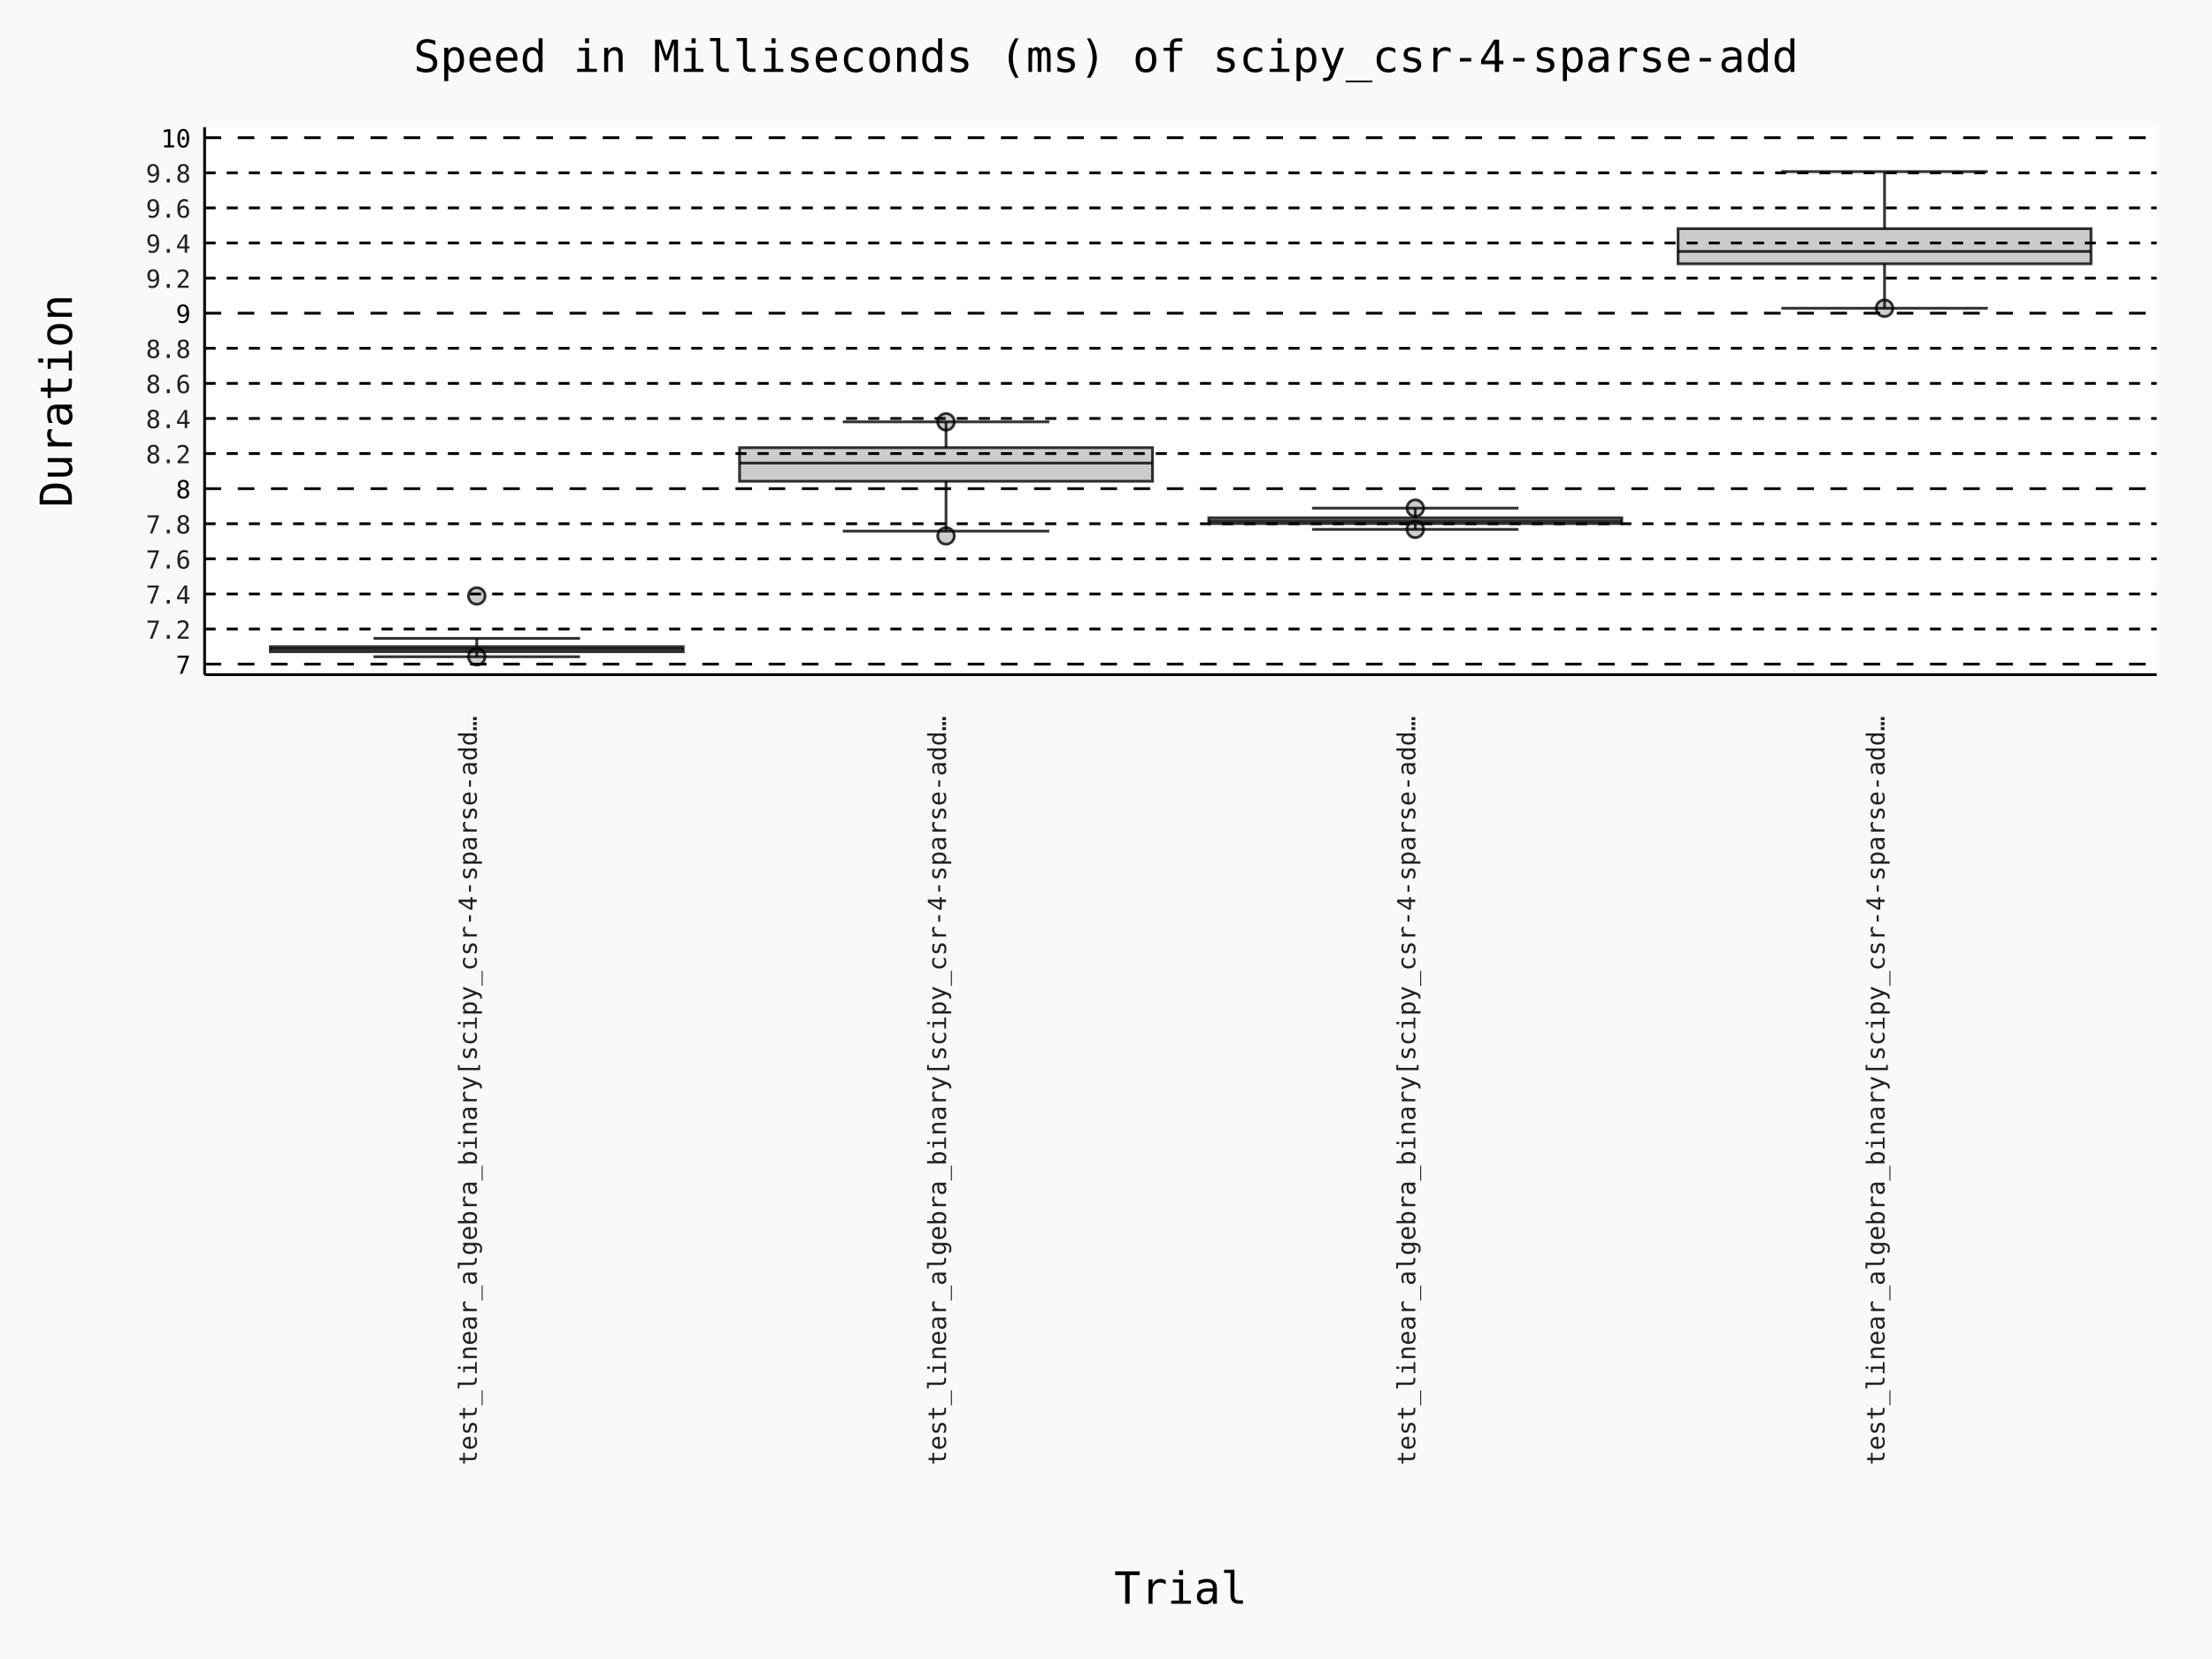
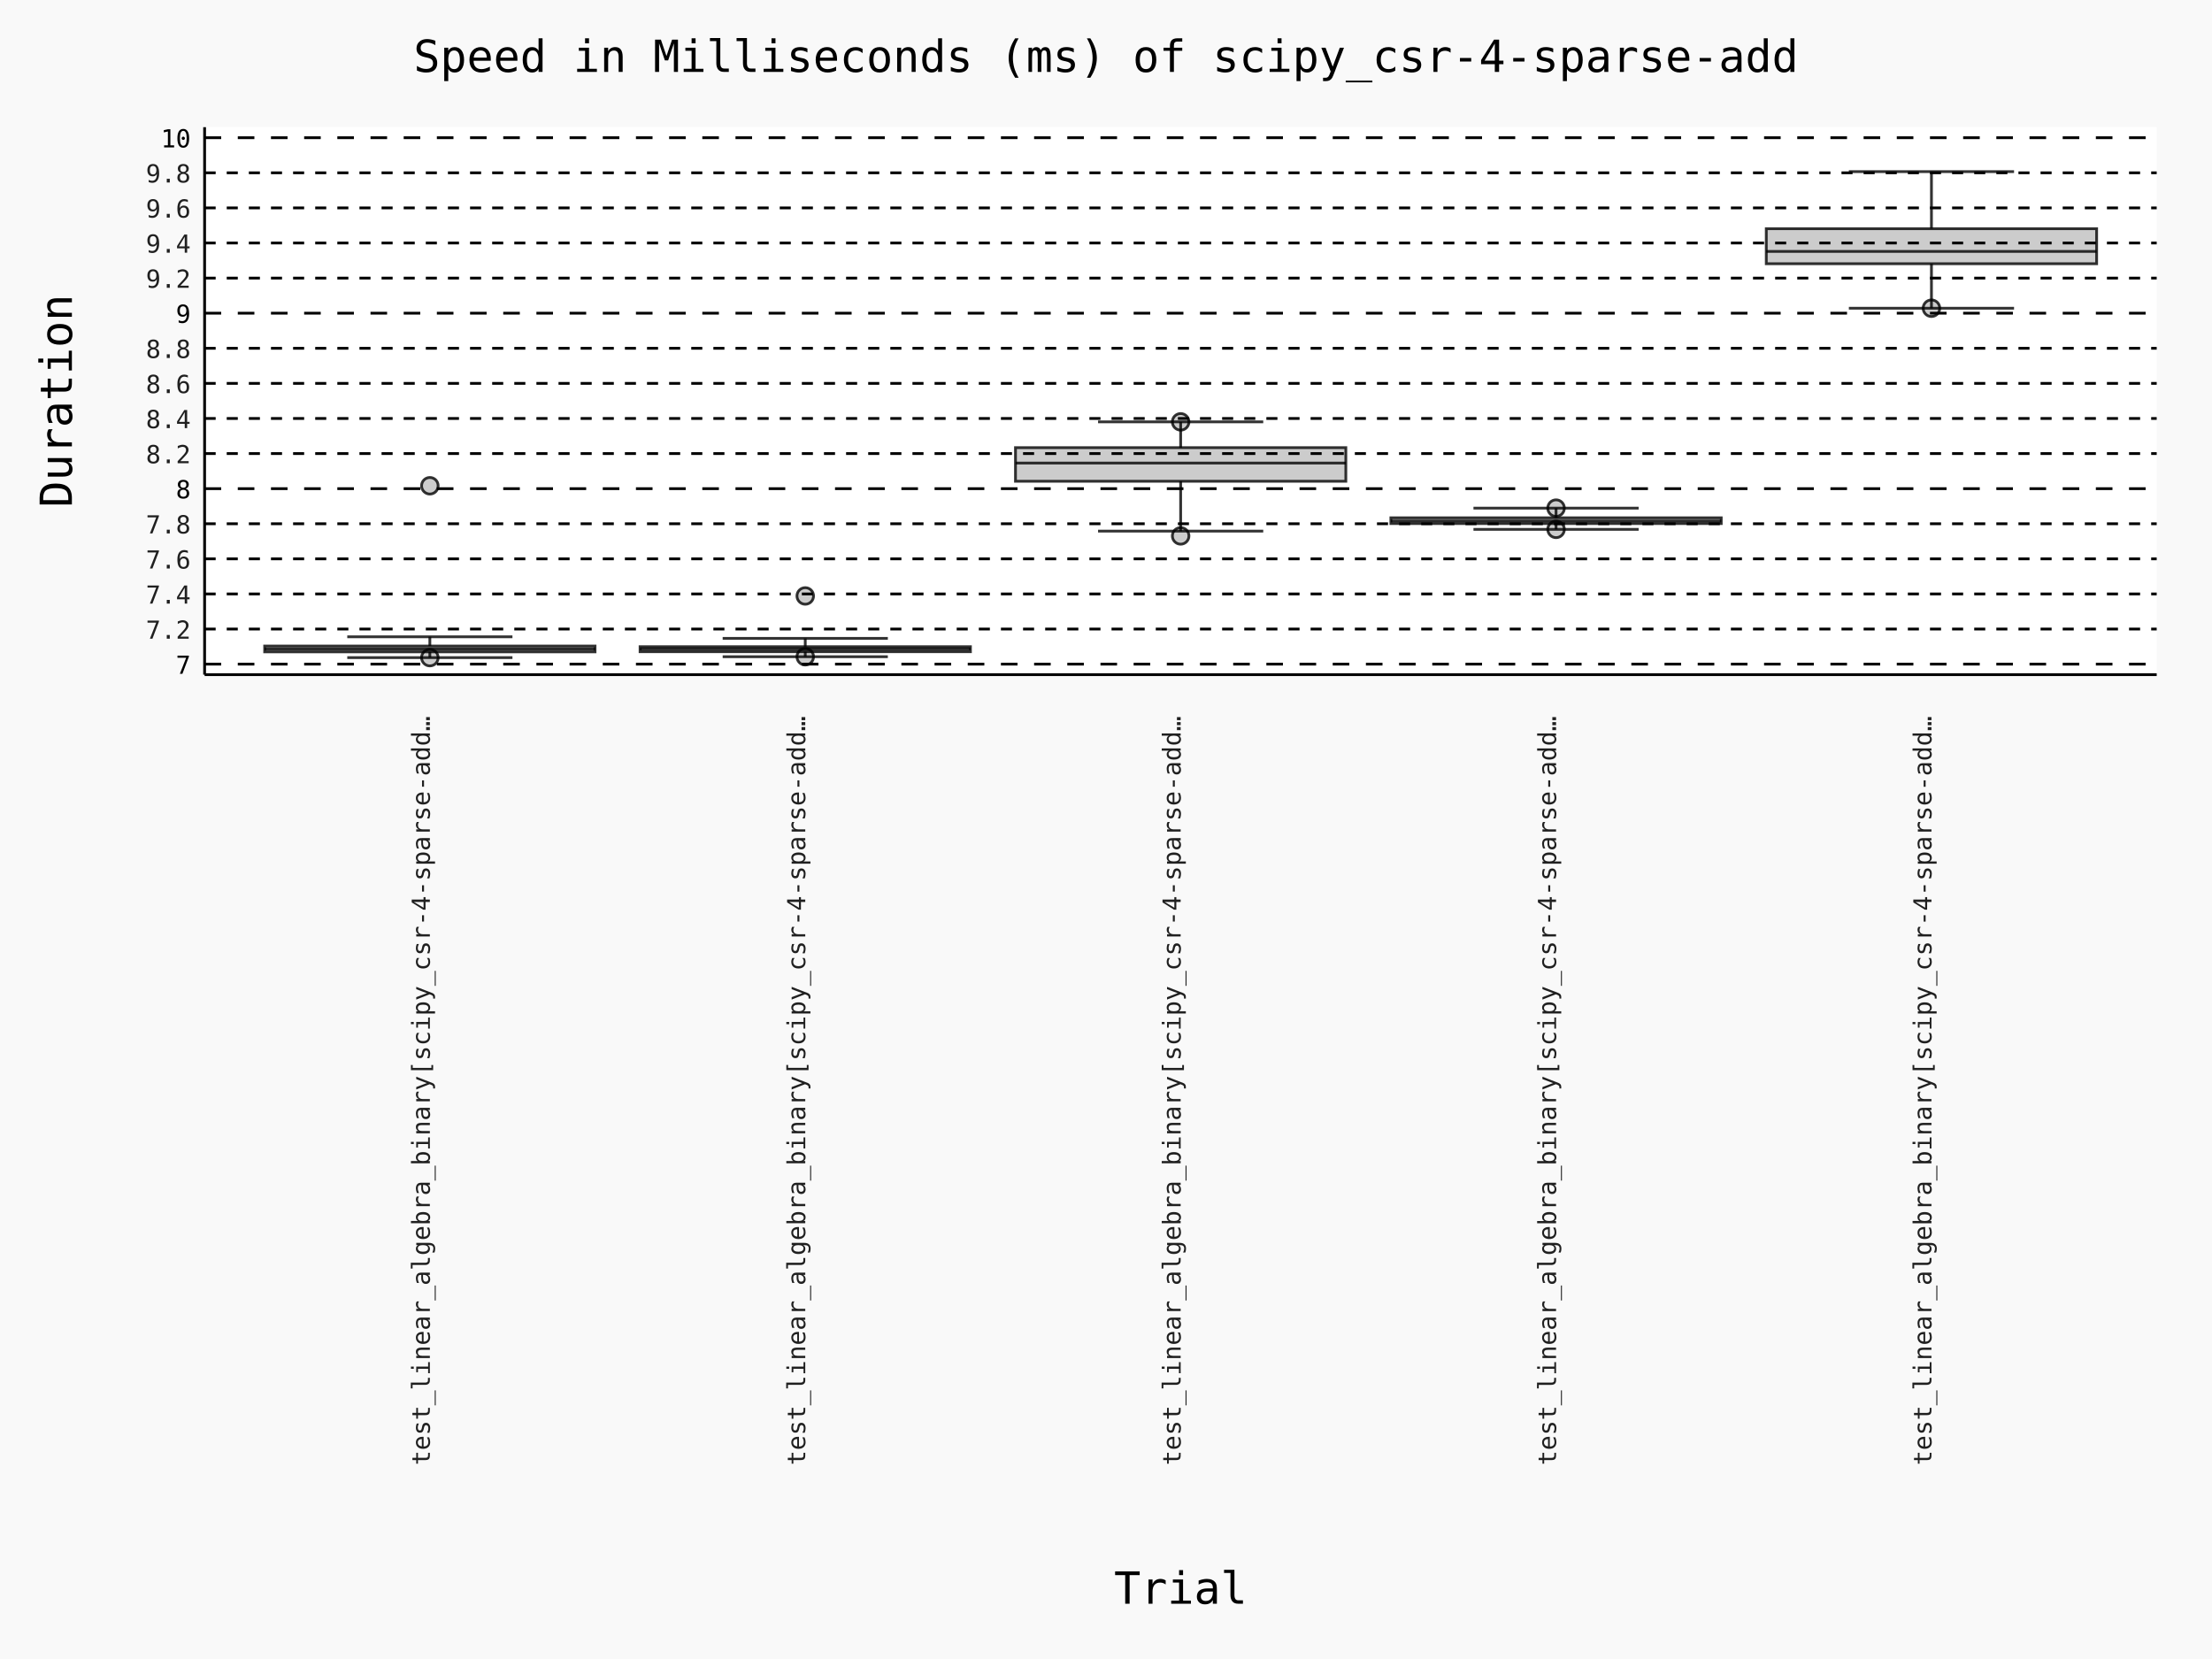
- <svg xmlns="http://www.w3.org/2000/svg" id="chart-d22a2243-2bc4-4573-bc14-aabe4fa8b5fc" class="pygal-chart" viewBox="0 0 800 600">
+ <svg xmlns="http://www.w3.org/2000/svg" id="chart-1658d627-1cfe-4e93-b322-0a49f9d3f83a" class="pygal-chart" viewBox="0 0 800 600">
  <defs>
-     <style type="text/css">#chart-d22a2243-2bc4-4573-bc14-aabe4fa8b5fc{-webkit-user-select:none;-webkit-font-smoothing:antialiased;font-family:Consolas,"Deja Vu Sans Mono","Bitstream Vera Sans Mono","Courier New",monospace}#chart-d22a2243-2bc4-4573-bc14-aabe4fa8b5fc .title{font-family:Consolas,"Deja Vu Sans Mono","Bitstream Vera Sans Mono","Courier New",monospace;font-size:16px}#chart-d22a2243-2bc4-4573-bc14-aabe4fa8b5fc .legends .legend text{font-family:Consolas,"Deja Vu Sans Mono","Bitstream Vera Sans Mono","Courier New",monospace;font-size:14px}#chart-d22a2243-2bc4-4573-bc14-aabe4fa8b5fc .axis text{font-family:Consolas,"Deja Vu Sans Mono","Bitstream Vera Sans Mono","Courier New",monospace;font-size:10px}#chart-d22a2243-2bc4-4573-bc14-aabe4fa8b5fc .axis text.major{font-family:Consolas,"Deja Vu Sans Mono","Bitstream Vera Sans Mono","Courier New",monospace;font-size:10px}#chart-d22a2243-2bc4-4573-bc14-aabe4fa8b5fc .text-overlay text.value{font-family:Consolas,"Deja Vu Sans Mono","Bitstream Vera Sans Mono","Courier New",monospace;font-size:16px}#chart-d22a2243-2bc4-4573-bc14-aabe4fa8b5fc .text-overlay text.label{font-family:Consolas,"Deja Vu Sans Mono","Bitstream Vera Sans Mono","Courier New",monospace;font-size:10px}#chart-d22a2243-2bc4-4573-bc14-aabe4fa8b5fc .tooltip{font-family:Consolas,"Deja Vu Sans Mono","Bitstream Vera Sans Mono","Courier New",monospace;font-size:14px}#chart-d22a2243-2bc4-4573-bc14-aabe4fa8b5fc text.no_data{font-family:Consolas,"Deja Vu Sans Mono","Bitstream Vera Sans Mono","Courier New",monospace;font-size:64px}
- #chart-d22a2243-2bc4-4573-bc14-aabe4fa8b5fc{background-color:rgba(249,249,249,1)}#chart-d22a2243-2bc4-4573-bc14-aabe4fa8b5fc path,#chart-d22a2243-2bc4-4573-bc14-aabe4fa8b5fc line,#chart-d22a2243-2bc4-4573-bc14-aabe4fa8b5fc rect,#chart-d22a2243-2bc4-4573-bc14-aabe4fa8b5fc circle{-webkit-transition:150ms;-moz-transition:150ms;transition:150ms}#chart-d22a2243-2bc4-4573-bc14-aabe4fa8b5fc .graph &gt; .background{fill:rgba(249,249,249,1)}#chart-d22a2243-2bc4-4573-bc14-aabe4fa8b5fc .plot &gt; .background{fill:rgba(255,255,255,1)}#chart-d22a2243-2bc4-4573-bc14-aabe4fa8b5fc .graph{fill:rgba(0,0,0,.87)}#chart-d22a2243-2bc4-4573-bc14-aabe4fa8b5fc text.no_data{fill:rgba(0,0,0,1)}#chart-d22a2243-2bc4-4573-bc14-aabe4fa8b5fc .title{fill:rgba(0,0,0,1)}#chart-d22a2243-2bc4-4573-bc14-aabe4fa8b5fc .legends .legend text{fill:rgba(0,0,0,.87)}#chart-d22a2243-2bc4-4573-bc14-aabe4fa8b5fc .legends .legend:hover text{fill:rgba(0,0,0,1)}#chart-d22a2243-2bc4-4573-bc14-aabe4fa8b5fc .axis .line{stroke:rgba(0,0,0,1)}#chart-d22a2243-2bc4-4573-bc14-aabe4fa8b5fc .axis .guide.line{stroke:rgba(0,0,0,.54)}#chart-d22a2243-2bc4-4573-bc14-aabe4fa8b5fc .axis .major.line{stroke:rgba(0,0,0,.87)}#chart-d22a2243-2bc4-4573-bc14-aabe4fa8b5fc .axis text.major{fill:rgba(0,0,0,1)}#chart-d22a2243-2bc4-4573-bc14-aabe4fa8b5fc .axis.y .guides:hover .guide.line,#chart-d22a2243-2bc4-4573-bc14-aabe4fa8b5fc .line-graph .axis.x .guides:hover .guide.line,#chart-d22a2243-2bc4-4573-bc14-aabe4fa8b5fc .stackedline-graph .axis.x .guides:hover .guide.line,#chart-d22a2243-2bc4-4573-bc14-aabe4fa8b5fc .xy-graph .axis.x .guides:hover .guide.line{stroke:rgba(0,0,0,1)}#chart-d22a2243-2bc4-4573-bc14-aabe4fa8b5fc .axis .guides:hover text{fill:rgba(0,0,0,1)}#chart-d22a2243-2bc4-4573-bc14-aabe4fa8b5fc .reactive{fill-opacity:.7;stroke-opacity:.8;stroke-width:1}#chart-d22a2243-2bc4-4573-bc14-aabe4fa8b5fc .ci{stroke:rgba(0,0,0,.87)}#chart-d22a2243-2bc4-4573-bc14-aabe4fa8b5fc .reactive.active,#chart-d22a2243-2bc4-4573-bc14-aabe4fa8b5fc .active .reactive{fill-opacity:.8;stroke-opacity:.9;stroke-width:4}#chart-d22a2243-2bc4-4573-bc14-aabe4fa8b5fc .ci .reactive.active{stroke-width:1.5}#chart-d22a2243-2bc4-4573-bc14-aabe4fa8b5fc .series text{fill:rgba(0,0,0,1)}#chart-d22a2243-2bc4-4573-bc14-aabe4fa8b5fc .tooltip rect{fill:rgba(255,255,255,1);stroke:rgba(0,0,0,1);-webkit-transition:opacity 150ms;-moz-transition:opacity 150ms;transition:opacity 150ms}#chart-d22a2243-2bc4-4573-bc14-aabe4fa8b5fc .tooltip .label{fill:rgba(0,0,0,.87)}#chart-d22a2243-2bc4-4573-bc14-aabe4fa8b5fc .tooltip .label{fill:rgba(0,0,0,.87)}#chart-d22a2243-2bc4-4573-bc14-aabe4fa8b5fc .tooltip .legend{font-size:.8em;fill:rgba(0,0,0,.54)}#chart-d22a2243-2bc4-4573-bc14-aabe4fa8b5fc .tooltip .x_label{font-size:.6em;fill:rgba(0,0,0,1)}#chart-d22a2243-2bc4-4573-bc14-aabe4fa8b5fc .tooltip .xlink{font-size:.5em;text-decoration:underline}#chart-d22a2243-2bc4-4573-bc14-aabe4fa8b5fc .tooltip .value{font-size:1.5em}#chart-d22a2243-2bc4-4573-bc14-aabe4fa8b5fc .bound{font-size:.5em}#chart-d22a2243-2bc4-4573-bc14-aabe4fa8b5fc .max-value{font-size:.75em;fill:rgba(0,0,0,.54)}#chart-d22a2243-2bc4-4573-bc14-aabe4fa8b5fc .map-element{fill:rgba(255,255,255,1);stroke:rgba(0,0,0,.54) !important}#chart-d22a2243-2bc4-4573-bc14-aabe4fa8b5fc .map-element .reactive{fill-opacity:inherit;stroke-opacity:inherit}#chart-d22a2243-2bc4-4573-bc14-aabe4fa8b5fc .color-0,#chart-d22a2243-2bc4-4573-bc14-aabe4fa8b5fc .color-0 a:visited{stroke:#000000;fill:#000000}#chart-d22a2243-2bc4-4573-bc14-aabe4fa8b5fc .color-1,#chart-d22a2243-2bc4-4573-bc14-aabe4fa8b5fc .color-1 a:visited{stroke:#000000;fill:#000000}#chart-d22a2243-2bc4-4573-bc14-aabe4fa8b5fc .color-2,#chart-d22a2243-2bc4-4573-bc14-aabe4fa8b5fc .color-2 a:visited{stroke:#000000;fill:#000000}#chart-d22a2243-2bc4-4573-bc14-aabe4fa8b5fc .color-3,#chart-d22a2243-2bc4-4573-bc14-aabe4fa8b5fc .color-3 a:visited{stroke:#000000;fill:#000000}#chart-d22a2243-2bc4-4573-bc14-aabe4fa8b5fc .text-overlay .color-0 text{fill:white}#chart-d22a2243-2bc4-4573-bc14-aabe4fa8b5fc .text-overlay .color-1 text{fill:white}#chart-d22a2243-2bc4-4573-bc14-aabe4fa8b5fc .text-overlay .color-2 text{fill:white}#chart-d22a2243-2bc4-4573-bc14-aabe4fa8b5fc .text-overlay .color-3 text{fill:white}
- #chart-d22a2243-2bc4-4573-bc14-aabe4fa8b5fc text.no_data{text-anchor:middle}#chart-d22a2243-2bc4-4573-bc14-aabe4fa8b5fc .guide.line{fill:none}#chart-d22a2243-2bc4-4573-bc14-aabe4fa8b5fc .centered{text-anchor:middle}#chart-d22a2243-2bc4-4573-bc14-aabe4fa8b5fc .title{text-anchor:middle}#chart-d22a2243-2bc4-4573-bc14-aabe4fa8b5fc .legends .legend text{fill-opacity:1}#chart-d22a2243-2bc4-4573-bc14-aabe4fa8b5fc .axis.x text{text-anchor:middle}#chart-d22a2243-2bc4-4573-bc14-aabe4fa8b5fc .axis.x:not(.web) text[transform]{text-anchor:start}#chart-d22a2243-2bc4-4573-bc14-aabe4fa8b5fc .axis.x:not(.web) text[transform].backwards{text-anchor:end}#chart-d22a2243-2bc4-4573-bc14-aabe4fa8b5fc .axis.y text{text-anchor:end}#chart-d22a2243-2bc4-4573-bc14-aabe4fa8b5fc .axis.y text[transform].backwards{text-anchor:start}#chart-d22a2243-2bc4-4573-bc14-aabe4fa8b5fc .axis.y2 text{text-anchor:start}#chart-d22a2243-2bc4-4573-bc14-aabe4fa8b5fc .axis.y2 text[transform].backwards{text-anchor:end}#chart-d22a2243-2bc4-4573-bc14-aabe4fa8b5fc .axis .guide.line{stroke-dasharray:4,4;stroke:black}#chart-d22a2243-2bc4-4573-bc14-aabe4fa8b5fc .axis .major.guide.line{stroke-dasharray:6,6;stroke:black}#chart-d22a2243-2bc4-4573-bc14-aabe4fa8b5fc .horizontal .axis.y .guide.line,#chart-d22a2243-2bc4-4573-bc14-aabe4fa8b5fc .horizontal .axis.y2 .guide.line,#chart-d22a2243-2bc4-4573-bc14-aabe4fa8b5fc .vertical .axis.x .guide.line{opacity:0}#chart-d22a2243-2bc4-4573-bc14-aabe4fa8b5fc .horizontal .axis.always_show .guide.line,#chart-d22a2243-2bc4-4573-bc14-aabe4fa8b5fc .vertical .axis.always_show .guide.line{opacity:1 !important}#chart-d22a2243-2bc4-4573-bc14-aabe4fa8b5fc .axis.y .guides:hover .guide.line,#chart-d22a2243-2bc4-4573-bc14-aabe4fa8b5fc .axis.y2 .guides:hover .guide.line,#chart-d22a2243-2bc4-4573-bc14-aabe4fa8b5fc .axis.x .guides:hover .guide.line{opacity:1}#chart-d22a2243-2bc4-4573-bc14-aabe4fa8b5fc .axis .guides:hover text{opacity:1}#chart-d22a2243-2bc4-4573-bc14-aabe4fa8b5fc .nofill{fill:none}#chart-d22a2243-2bc4-4573-bc14-aabe4fa8b5fc .subtle-fill{fill-opacity:.2}#chart-d22a2243-2bc4-4573-bc14-aabe4fa8b5fc .dot{stroke-width:1px;fill-opacity:1;stroke-opacity:1}#chart-d22a2243-2bc4-4573-bc14-aabe4fa8b5fc .dot.active{stroke-width:5px}#chart-d22a2243-2bc4-4573-bc14-aabe4fa8b5fc .dot.negative{fill:transparent}#chart-d22a2243-2bc4-4573-bc14-aabe4fa8b5fc text,#chart-d22a2243-2bc4-4573-bc14-aabe4fa8b5fc tspan{stroke:none !important}#chart-d22a2243-2bc4-4573-bc14-aabe4fa8b5fc .series text.active{opacity:1}#chart-d22a2243-2bc4-4573-bc14-aabe4fa8b5fc .tooltip rect{fill-opacity:.95;stroke-width:.5}#chart-d22a2243-2bc4-4573-bc14-aabe4fa8b5fc .tooltip text{fill-opacity:1}#chart-d22a2243-2bc4-4573-bc14-aabe4fa8b5fc .showable{visibility:hidden}#chart-d22a2243-2bc4-4573-bc14-aabe4fa8b5fc .showable.shown{visibility:visible}#chart-d22a2243-2bc4-4573-bc14-aabe4fa8b5fc .gauge-background{fill:rgba(229,229,229,1);stroke:none}#chart-d22a2243-2bc4-4573-bc14-aabe4fa8b5fc .bg-lines{stroke:rgba(249,249,249,1);stroke-width:2px}
+     <style type="text/css">#chart-1658d627-1cfe-4e93-b322-0a49f9d3f83a{-webkit-user-select:none;-webkit-font-smoothing:antialiased;font-family:Consolas,"Deja Vu Sans Mono","Bitstream Vera Sans Mono","Courier New",monospace}#chart-1658d627-1cfe-4e93-b322-0a49f9d3f83a .title{font-family:Consolas,"Deja Vu Sans Mono","Bitstream Vera Sans Mono","Courier New",monospace;font-size:16px}#chart-1658d627-1cfe-4e93-b322-0a49f9d3f83a .legends .legend text{font-family:Consolas,"Deja Vu Sans Mono","Bitstream Vera Sans Mono","Courier New",monospace;font-size:14px}#chart-1658d627-1cfe-4e93-b322-0a49f9d3f83a .axis text{font-family:Consolas,"Deja Vu Sans Mono","Bitstream Vera Sans Mono","Courier New",monospace;font-size:10px}#chart-1658d627-1cfe-4e93-b322-0a49f9d3f83a .axis text.major{font-family:Consolas,"Deja Vu Sans Mono","Bitstream Vera Sans Mono","Courier New",monospace;font-size:10px}#chart-1658d627-1cfe-4e93-b322-0a49f9d3f83a .text-overlay text.value{font-family:Consolas,"Deja Vu Sans Mono","Bitstream Vera Sans Mono","Courier New",monospace;font-size:16px}#chart-1658d627-1cfe-4e93-b322-0a49f9d3f83a .text-overlay text.label{font-family:Consolas,"Deja Vu Sans Mono","Bitstream Vera Sans Mono","Courier New",monospace;font-size:10px}#chart-1658d627-1cfe-4e93-b322-0a49f9d3f83a .tooltip{font-family:Consolas,"Deja Vu Sans Mono","Bitstream Vera Sans Mono","Courier New",monospace;font-size:14px}#chart-1658d627-1cfe-4e93-b322-0a49f9d3f83a text.no_data{font-family:Consolas,"Deja Vu Sans Mono","Bitstream Vera Sans Mono","Courier New",monospace;font-size:64px}
+ #chart-1658d627-1cfe-4e93-b322-0a49f9d3f83a{background-color:rgba(249,249,249,1)}#chart-1658d627-1cfe-4e93-b322-0a49f9d3f83a path,#chart-1658d627-1cfe-4e93-b322-0a49f9d3f83a line,#chart-1658d627-1cfe-4e93-b322-0a49f9d3f83a rect,#chart-1658d627-1cfe-4e93-b322-0a49f9d3f83a circle{-webkit-transition:150ms;-moz-transition:150ms;transition:150ms}#chart-1658d627-1cfe-4e93-b322-0a49f9d3f83a .graph &gt; .background{fill:rgba(249,249,249,1)}#chart-1658d627-1cfe-4e93-b322-0a49f9d3f83a .plot &gt; .background{fill:rgba(255,255,255,1)}#chart-1658d627-1cfe-4e93-b322-0a49f9d3f83a .graph{fill:rgba(0,0,0,.87)}#chart-1658d627-1cfe-4e93-b322-0a49f9d3f83a text.no_data{fill:rgba(0,0,0,1)}#chart-1658d627-1cfe-4e93-b322-0a49f9d3f83a .title{fill:rgba(0,0,0,1)}#chart-1658d627-1cfe-4e93-b322-0a49f9d3f83a .legends .legend text{fill:rgba(0,0,0,.87)}#chart-1658d627-1cfe-4e93-b322-0a49f9d3f83a .legends .legend:hover text{fill:rgba(0,0,0,1)}#chart-1658d627-1cfe-4e93-b322-0a49f9d3f83a .axis .line{stroke:rgba(0,0,0,1)}#chart-1658d627-1cfe-4e93-b322-0a49f9d3f83a .axis .guide.line{stroke:rgba(0,0,0,.54)}#chart-1658d627-1cfe-4e93-b322-0a49f9d3f83a .axis .major.line{stroke:rgba(0,0,0,.87)}#chart-1658d627-1cfe-4e93-b322-0a49f9d3f83a .axis text.major{fill:rgba(0,0,0,1)}#chart-1658d627-1cfe-4e93-b322-0a49f9d3f83a .axis.y .guides:hover .guide.line,#chart-1658d627-1cfe-4e93-b322-0a49f9d3f83a .line-graph .axis.x .guides:hover .guide.line,#chart-1658d627-1cfe-4e93-b322-0a49f9d3f83a .stackedline-graph .axis.x .guides:hover .guide.line,#chart-1658d627-1cfe-4e93-b322-0a49f9d3f83a .xy-graph .axis.x .guides:hover .guide.line{stroke:rgba(0,0,0,1)}#chart-1658d627-1cfe-4e93-b322-0a49f9d3f83a .axis .guides:hover text{fill:rgba(0,0,0,1)}#chart-1658d627-1cfe-4e93-b322-0a49f9d3f83a .reactive{fill-opacity:.7;stroke-opacity:.8;stroke-width:1}#chart-1658d627-1cfe-4e93-b322-0a49f9d3f83a .ci{stroke:rgba(0,0,0,.87)}#chart-1658d627-1cfe-4e93-b322-0a49f9d3f83a .reactive.active,#chart-1658d627-1cfe-4e93-b322-0a49f9d3f83a .active .reactive{fill-opacity:.8;stroke-opacity:.9;stroke-width:4}#chart-1658d627-1cfe-4e93-b322-0a49f9d3f83a .ci .reactive.active{stroke-width:1.5}#chart-1658d627-1cfe-4e93-b322-0a49f9d3f83a .series text{fill:rgba(0,0,0,1)}#chart-1658d627-1cfe-4e93-b322-0a49f9d3f83a .tooltip rect{fill:rgba(255,255,255,1);stroke:rgba(0,0,0,1);-webkit-transition:opacity 150ms;-moz-transition:opacity 150ms;transition:opacity 150ms}#chart-1658d627-1cfe-4e93-b322-0a49f9d3f83a .tooltip .label{fill:rgba(0,0,0,.87)}#chart-1658d627-1cfe-4e93-b322-0a49f9d3f83a .tooltip .label{fill:rgba(0,0,0,.87)}#chart-1658d627-1cfe-4e93-b322-0a49f9d3f83a .tooltip .legend{font-size:.8em;fill:rgba(0,0,0,.54)}#chart-1658d627-1cfe-4e93-b322-0a49f9d3f83a .tooltip .x_label{font-size:.6em;fill:rgba(0,0,0,1)}#chart-1658d627-1cfe-4e93-b322-0a49f9d3f83a .tooltip .xlink{font-size:.5em;text-decoration:underline}#chart-1658d627-1cfe-4e93-b322-0a49f9d3f83a .tooltip .value{font-size:1.5em}#chart-1658d627-1cfe-4e93-b322-0a49f9d3f83a .bound{font-size:.5em}#chart-1658d627-1cfe-4e93-b322-0a49f9d3f83a .max-value{font-size:.75em;fill:rgba(0,0,0,.54)}#chart-1658d627-1cfe-4e93-b322-0a49f9d3f83a .map-element{fill:rgba(255,255,255,1);stroke:rgba(0,0,0,.54) !important}#chart-1658d627-1cfe-4e93-b322-0a49f9d3f83a .map-element .reactive{fill-opacity:inherit;stroke-opacity:inherit}#chart-1658d627-1cfe-4e93-b322-0a49f9d3f83a .color-0,#chart-1658d627-1cfe-4e93-b322-0a49f9d3f83a .color-0 a:visited{stroke:#000000;fill:#000000}#chart-1658d627-1cfe-4e93-b322-0a49f9d3f83a .color-1,#chart-1658d627-1cfe-4e93-b322-0a49f9d3f83a .color-1 a:visited{stroke:#000000;fill:#000000}#chart-1658d627-1cfe-4e93-b322-0a49f9d3f83a .color-2,#chart-1658d627-1cfe-4e93-b322-0a49f9d3f83a .color-2 a:visited{stroke:#000000;fill:#000000}#chart-1658d627-1cfe-4e93-b322-0a49f9d3f83a .color-3,#chart-1658d627-1cfe-4e93-b322-0a49f9d3f83a .color-3 a:visited{stroke:#000000;fill:#000000}#chart-1658d627-1cfe-4e93-b322-0a49f9d3f83a .color-4,#chart-1658d627-1cfe-4e93-b322-0a49f9d3f83a .color-4 a:visited{stroke:#000000;fill:#000000}#chart-1658d627-1cfe-4e93-b322-0a49f9d3f83a .text-overlay .color-0 text{fill:white}#chart-1658d627-1cfe-4e93-b322-0a49f9d3f83a .text-overlay .color-1 text{fill:white}#chart-1658d627-1cfe-4e93-b322-0a49f9d3f83a .text-overlay .color-2 text{fill:white}#chart-1658d627-1cfe-4e93-b322-0a49f9d3f83a .text-overlay .color-3 text{fill:white}#chart-1658d627-1cfe-4e93-b322-0a49f9d3f83a .text-overlay .color-4 text{fill:white}
+ #chart-1658d627-1cfe-4e93-b322-0a49f9d3f83a text.no_data{text-anchor:middle}#chart-1658d627-1cfe-4e93-b322-0a49f9d3f83a .guide.line{fill:none}#chart-1658d627-1cfe-4e93-b322-0a49f9d3f83a .centered{text-anchor:middle}#chart-1658d627-1cfe-4e93-b322-0a49f9d3f83a .title{text-anchor:middle}#chart-1658d627-1cfe-4e93-b322-0a49f9d3f83a .legends .legend text{fill-opacity:1}#chart-1658d627-1cfe-4e93-b322-0a49f9d3f83a .axis.x text{text-anchor:middle}#chart-1658d627-1cfe-4e93-b322-0a49f9d3f83a .axis.x:not(.web) text[transform]{text-anchor:start}#chart-1658d627-1cfe-4e93-b322-0a49f9d3f83a .axis.x:not(.web) text[transform].backwards{text-anchor:end}#chart-1658d627-1cfe-4e93-b322-0a49f9d3f83a .axis.y text{text-anchor:end}#chart-1658d627-1cfe-4e93-b322-0a49f9d3f83a .axis.y text[transform].backwards{text-anchor:start}#chart-1658d627-1cfe-4e93-b322-0a49f9d3f83a .axis.y2 text{text-anchor:start}#chart-1658d627-1cfe-4e93-b322-0a49f9d3f83a .axis.y2 text[transform].backwards{text-anchor:end}#chart-1658d627-1cfe-4e93-b322-0a49f9d3f83a .axis .guide.line{stroke-dasharray:4,4;stroke:black}#chart-1658d627-1cfe-4e93-b322-0a49f9d3f83a .axis .major.guide.line{stroke-dasharray:6,6;stroke:black}#chart-1658d627-1cfe-4e93-b322-0a49f9d3f83a .horizontal .axis.y .guide.line,#chart-1658d627-1cfe-4e93-b322-0a49f9d3f83a .horizontal .axis.y2 .guide.line,#chart-1658d627-1cfe-4e93-b322-0a49f9d3f83a .vertical .axis.x .guide.line{opacity:0}#chart-1658d627-1cfe-4e93-b322-0a49f9d3f83a .horizontal .axis.always_show .guide.line,#chart-1658d627-1cfe-4e93-b322-0a49f9d3f83a .vertical .axis.always_show .guide.line{opacity:1 !important}#chart-1658d627-1cfe-4e93-b322-0a49f9d3f83a .axis.y .guides:hover .guide.line,#chart-1658d627-1cfe-4e93-b322-0a49f9d3f83a .axis.y2 .guides:hover .guide.line,#chart-1658d627-1cfe-4e93-b322-0a49f9d3f83a .axis.x .guides:hover .guide.line{opacity:1}#chart-1658d627-1cfe-4e93-b322-0a49f9d3f83a .axis .guides:hover text{opacity:1}#chart-1658d627-1cfe-4e93-b322-0a49f9d3f83a .nofill{fill:none}#chart-1658d627-1cfe-4e93-b322-0a49f9d3f83a .subtle-fill{fill-opacity:.2}#chart-1658d627-1cfe-4e93-b322-0a49f9d3f83a .dot{stroke-width:1px;fill-opacity:1;stroke-opacity:1}#chart-1658d627-1cfe-4e93-b322-0a49f9d3f83a .dot.active{stroke-width:5px}#chart-1658d627-1cfe-4e93-b322-0a49f9d3f83a .dot.negative{fill:transparent}#chart-1658d627-1cfe-4e93-b322-0a49f9d3f83a text,#chart-1658d627-1cfe-4e93-b322-0a49f9d3f83a tspan{stroke:none !important}#chart-1658d627-1cfe-4e93-b322-0a49f9d3f83a .series text.active{opacity:1}#chart-1658d627-1cfe-4e93-b322-0a49f9d3f83a .tooltip rect{fill-opacity:.95;stroke-width:.5}#chart-1658d627-1cfe-4e93-b322-0a49f9d3f83a .tooltip text{fill-opacity:1}#chart-1658d627-1cfe-4e93-b322-0a49f9d3f83a .showable{visibility:hidden}#chart-1658d627-1cfe-4e93-b322-0a49f9d3f83a .showable.shown{visibility:visible}#chart-1658d627-1cfe-4e93-b322-0a49f9d3f83a .gauge-background{fill:rgba(229,229,229,1);stroke:none}#chart-1658d627-1cfe-4e93-b322-0a49f9d3f83a .bg-lines{stroke:rgba(249,249,249,1);stroke-width:2px}
.tooltip .value{font-size:1em !important}.axis text{font-size:9px !important}</style>
  </defs>
  <g class="graph custombox-graph vertical">
    <rect x="0" y="0" width="800" height="600" class="background" />
    <g transform="translate(74, 46)" class="plot">
      <rect x="0" y="0" width="706.0" height="198.0" class="background" />
      <g class="axis y always_show">
        <path d="M0 198 h706" class="line" />
        <g class="guides">
          <path d="M0 194.192 h706" class="major guide line" />
          <text x="-5" y="197.692" class="major">7</text>
        </g>
        <g class="guides">
          <path d="M0 181.5 h706" class="guide line" />
          <text x="-5" y="185.0" class="">7.2</text>
        </g>
        <g class="guides">
          <path d="M0 168.808 h706" class="guide line" />
          <text x="-5" y="172.308" class="">7.4</text>
        </g>
        <g class="guides">
          <path d="M0 156.115 h706" class="guide line" />
          <text x="-5" y="159.615" class="">7.6</text>
        </g>
        <g class="guides">
          <path d="M0 143.423 h706" class="guide line" />
          <text x="-5" y="146.923" class="">7.8</text>
        </g>
        <g class="guides">
          <path d="M0 130.731 h706" class="major guide line" />
          <text x="-5" y="134.231" class="major">8</text>
        </g>
        <g class="guides">
          <path d="M0 118.038 h706" class="guide line" />
          <text x="-5" y="121.538" class="">8.2</text>
        </g>
        <g class="guides">
          <path d="M0 105.346 h706" class="guide line" />
          <text x="-5" y="108.846" class="">8.4</text>
        </g>
        <g class="guides">
          <path d="M0 92.654 h706" class="guide line" />
          <text x="-5" y="96.154" class="">8.6</text>
        </g>
        <g class="guides">
          <path d="M0 79.962 h706" class="guide line" />
          <text x="-5" y="83.462" class="">8.8</text>
        </g>
        <g class="guides">
          <path d="M0 67.269 h706" class="major guide line" />
          <text x="-5" y="70.769" class="major">9</text>
        </g>
        <g class="guides">
          <path d="M0 54.577 h706" class="guide line" />
          <text x="-5" y="58.077" class="">9.2</text>
        </g>
        <g class="guides">
          <path d="M0 41.885 h706" class="guide line" />
          <text x="-5" y="45.385" class="">9.4</text>
        </g>
        <g class="guides">
          <path d="M0 29.192 h706" class="guide line" />
          <text x="-5" y="32.692" class="">9.6</text>
        </g>
        <g class="guides">
          <path d="M0 16.5 h706" class="guide line" />
          <text x="-5" y="20" class="">9.8</text>
        </g>
        <g class="guides">
          <path d="M0 3.808 h706" class="major guide line" />
          <text x="-5" y="7.308" class="major">10</text>
        </g>
      </g>
      <g class="axis x">
        <path d="M0 0 v198" class="line" />
        <g class="guides">
-           <path d="M98.433 0 v198" class="guide line" />
-           <text x="98.433" y="213.0" class="backwards" transform="rotate(270 98.43269 213)">test_linear_algebra_binary[scipy_csr-4-sparse-add…</text>
+           <path d="M81.462 0 v198" class="guide line" />
+           <text x="81.462" y="213.0" class="backwards" transform="rotate(270 81.46154 213)">test_linear_algebra_binary[scipy_csr-4-sparse-add…</text>
        </g>
        <g class="guides">
-           <path d="M268.144 0 v198" class="guide line" />
-           <text x="268.144" y="213.0" class="backwards" transform="rotate(270 268.1442 213)">test_linear_algebra_binary[scipy_csr-4-sparse-add…</text>
+           <path d="M217.231 0 v198" class="guide line" />
+           <text x="217.231" y="213.0" class="backwards" transform="rotate(270 217.2308 213)">test_linear_algebra_binary[scipy_csr-4-sparse-add…</text>
        </g>
        <g class="guides">
-           <path d="M437.856 0 v198" class="guide line" />
-           <text x="437.856" y="213.0" class="backwards" transform="rotate(270 437.8558 213)">test_linear_algebra_binary[scipy_csr-4-sparse-add…</text>
+           <path d="M353 0 v198" class="guide line" />
+           <text x="353.0" y="213.0" class="backwards" transform="rotate(270 353 213)">test_linear_algebra_binary[scipy_csr-4-sparse-add…</text>
        </g>
        <g class="guides">
-           <path d="M607.567 0 v198" class="guide line" />
-           <text x="607.567" y="213.0" class="backwards" transform="rotate(270 607.5673 213)">test_linear_algebra_binary[scipy_csr-4-sparse-add…</text>
+           <path d="M488.769 0 v198" class="guide line" />
+           <text x="488.769" y="213.0" class="backwards" transform="rotate(270 488.7692 213)">test_linear_algebra_binary[scipy_csr-4-sparse-add…</text>
+         </g>
+         <g class="guides">
+           <path d="M624.538 0 v198" class="guide line" />
+           <text x="624.538" y="213.0" class="backwards" transform="rotate(270 624.5385 213)">test_linear_algebra_binary[scipy_csr-4-sparse-add…</text>
        </g>
      </g>
      <g class="series serie-0 color-0">
        <g class="boxes">
          <g class="box">
-             <path stroke-width="3" d="M61.096 191.512 L135.769 191.512" class="reactive tooltip-trigger" />
-             <path stroke-width="3" d="M23.76 188.675 L173.106 188.675" class="reactive tooltip-trigger" />
-             <path stroke-width="3" d="M61.096 184.874 L135.769 184.874" class="reactive tooltip-trigger" />
-             <path stroke-width="2" d="M98.433 191.512 L98.433 189.702" class="reactive tooltip-trigger" />
-             <path stroke-width="2" d="M98.433 184.874 L98.433 187.882" class="reactive tooltip-trigger" />
-             <rect x="23.76" y="187.882" height="1.82" width="149.346" class="subtle-fill reactive tooltip-trigger" />
-             <circle cx="98.433" cy="191.512" r="3" class="subtle-fill reactive tooltip-trigger" />
-             <circle cx="98.433" cy="169.535" r="3" class="subtle-fill reactive tooltip-trigger" />
+             <path stroke-width="3" d="M51.592 191.835 L111.331 191.835" class="reactive tooltip-trigger" />
+             <path stroke-width="3" d="M21.723 188.719 L141.2 188.719" class="reactive tooltip-trigger" />
+             <path stroke-width="3" d="M51.592 184.308 L111.331 184.308" class="reactive tooltip-trigger" />
+             <path stroke-width="2" d="M81.462 191.835 L81.462 189.755" class="reactive tooltip-trigger" />
+             <path stroke-width="2" d="M81.462 184.308 L81.462 187.647" class="reactive tooltip-trigger" />
+             <rect x="21.723" y="187.647" height="2.108" width="119.477" class="subtle-fill reactive tooltip-trigger" />
+             <circle cx="81.462" cy="191.835" r="3" class="subtle-fill reactive tooltip-trigger" />
+             <circle cx="81.462" cy="129.687" r="3" class="subtle-fill reactive tooltip-trigger" />
          </g>
        </g>
      </g>
      <g class="series serie-1 color-1">
        <g class="boxes">
          <g class="box">
-             <path stroke-width="3" d="M230.808 146.083 L305.481 146.083" class="reactive tooltip-trigger" />
-             <path stroke-width="3" d="M193.471 121.471 L342.817 121.471" class="reactive tooltip-trigger" />
-             <path stroke-width="3" d="M230.808 106.569 L305.481 106.569" class="reactive tooltip-trigger" />
-             <path stroke-width="2" d="M268.144 146.083 L268.144 128.056" class="reactive tooltip-trigger" />
-             <path stroke-width="2" d="M268.144 106.569 L268.144 115.895" class="reactive tooltip-trigger" />
-             <rect x="193.471" y="115.895" height="12.16" width="149.346" class="subtle-fill reactive tooltip-trigger" />
-             <circle cx="268.144" cy="147.815" r="3" class="subtle-fill reactive tooltip-trigger" />
-             <circle cx="268.144" cy="106.569" r="3" class="subtle-fill reactive tooltip-trigger" />
+             <path stroke-width="3" d="M187.362 191.512 L247.1 191.512" class="reactive tooltip-trigger" />
+             <path stroke-width="3" d="M157.492 188.675 L276.969 188.675" class="reactive tooltip-trigger" />
+             <path stroke-width="3" d="M187.362 184.874 L247.1 184.874" class="reactive tooltip-trigger" />
+             <path stroke-width="2" d="M217.231 191.512 L217.231 189.702" class="reactive tooltip-trigger" />
+             <path stroke-width="2" d="M217.231 184.874 L217.231 187.882" class="reactive tooltip-trigger" />
+             <rect x="157.492" y="187.882" height="1.82" width="119.477" class="subtle-fill reactive tooltip-trigger" />
+             <circle cx="217.231" cy="191.512" r="3" class="subtle-fill reactive tooltip-trigger" />
+             <circle cx="217.231" cy="169.535" r="3" class="subtle-fill reactive tooltip-trigger" />
          </g>
        </g>
      </g>
      <g class="series serie-2 color-2">
        <g class="boxes">
          <g class="box">
-             <path stroke-width="3" d="M400.519 145.451 L475.192 145.451" class="reactive tooltip-trigger" />
-             <path stroke-width="3" d="M363.183 142.424 L512.529 142.424" class="reactive tooltip-trigger" />
-             <path stroke-width="3" d="M400.519 137.772 L475.192 137.772" class="reactive tooltip-trigger" />
-             <path stroke-width="2" d="M437.856 145.451 L437.856 143.357" class="reactive tooltip-trigger" />
-             <path stroke-width="2" d="M437.856 137.772 L437.856 141.269" class="reactive tooltip-trigger" />
-             <rect x="363.183" y="141.269" height="2.088" width="149.346" class="subtle-fill reactive tooltip-trigger" />
-             <circle cx="437.856" cy="145.451" r="3" class="subtle-fill reactive tooltip-trigger" />
-             <circle cx="437.856" cy="137.772" r="3" class="subtle-fill reactive tooltip-trigger" />
+             <path stroke-width="3" d="M323.131 146.083 L382.869 146.083" class="reactive tooltip-trigger" />
+             <path stroke-width="3" d="M293.262 121.471 L412.738 121.471" class="reactive tooltip-trigger" />
+             <path stroke-width="3" d="M323.131 106.569 L382.869 106.569" class="reactive tooltip-trigger" />
+             <path stroke-width="2" d="M353 146.083 L353 128.056" class="reactive tooltip-trigger" />
+             <path stroke-width="2" d="M353 106.569 L353 115.895" class="reactive tooltip-trigger" />
+             <rect x="293.262" y="115.895" height="12.16" width="119.477" class="subtle-fill reactive tooltip-trigger" />
+             <circle cx="353.0" cy="147.815" r="3" class="subtle-fill reactive tooltip-trigger" />
+             <circle cx="353.0" cy="106.569" r="3" class="subtle-fill reactive tooltip-trigger" />
          </g>
        </g>
      </g>
      <g class="series serie-3 color-3">
        <g class="boxes">
          <g class="box">
-             <path stroke-width="3" d="M570.231 65.474 L644.904 65.474" class="reactive tooltip-trigger" />
-             <path stroke-width="3" d="M532.894 44.931 L682.24 44.931" class="reactive tooltip-trigger" />
-             <path stroke-width="3" d="M570.231 16.069 L644.904 16.069" class="reactive tooltip-trigger" />
-             <path stroke-width="2" d="M607.567 65.474 L607.567 49.383" class="reactive tooltip-trigger" />
-             <path stroke-width="2" d="M607.567 16.069 L607.567 36.716" class="reactive tooltip-trigger" />
-             <rect x="532.894" y="36.716" height="12.667" width="149.346" class="subtle-fill reactive tooltip-trigger" />
-             <circle cx="607.567" cy="65.474" r="3" class="subtle-fill reactive tooltip-trigger" />
-             <circle cx="607.567" cy="-99.45" r="3" class="subtle-fill reactive tooltip-trigger" />
+             <path stroke-width="3" d="M458.9 145.451 L518.638 145.451" class="reactive tooltip-trigger" />
+             <path stroke-width="3" d="M429.031 142.424 L548.508 142.424" class="reactive tooltip-trigger" />
+             <path stroke-width="3" d="M458.9 137.772 L518.638 137.772" class="reactive tooltip-trigger" />
+             <path stroke-width="2" d="M488.769 145.451 L488.769 143.357" class="reactive tooltip-trigger" />
+             <path stroke-width="2" d="M488.769 137.772 L488.769 141.269" class="reactive tooltip-trigger" />
+             <rect x="429.031" y="141.269" height="2.088" width="119.477" class="subtle-fill reactive tooltip-trigger" />
+             <circle cx="488.769" cy="145.451" r="3" class="subtle-fill reactive tooltip-trigger" />
+             <circle cx="488.769" cy="137.772" r="3" class="subtle-fill reactive tooltip-trigger" />
+           </g>
+         </g>
+       </g>
+       <g class="series serie-4 color-4">
+         <g class="boxes">
+           <g class="box">
+             <path stroke-width="3" d="M594.669 65.474 L654.408 65.474" class="reactive tooltip-trigger" />
+             <path stroke-width="3" d="M564.8 44.931 L684.277 44.931" class="reactive tooltip-trigger" />
+             <path stroke-width="3" d="M594.669 16.069 L654.408 16.069" class="reactive tooltip-trigger" />
+             <path stroke-width="2" d="M624.538 65.474 L624.538 49.383" class="reactive tooltip-trigger" />
+             <path stroke-width="2" d="M624.538 16.069 L624.538 36.716" class="reactive tooltip-trigger" />
+             <rect x="564.8" y="36.716" height="12.667" width="119.477" class="subtle-fill reactive tooltip-trigger" />
+             <circle cx="624.538" cy="65.474" r="3" class="subtle-fill reactive tooltip-trigger" />
+             <circle cx="624.538" cy="-99.45" r="3" class="subtle-fill reactive tooltip-trigger" />
          </g>
        </g>
      </g>
    </g>
    <g class="titles">
      <text x="400.0" y="26" class="title plot_title">Speed in Milliseconds (ms) of scipy_csr-4-sparse-add</text>
      <text x="427.0" y="580.0" class="title">Trial</text>
      <text x="0" y="171.0" class="title" transform="rotate(-90 0 145)">Duration</text>
    </g>
    <g transform="translate(74, 46)" class="plot overlay">
      <g class="series serie-0 color-0" />
      <g class="series serie-1 color-1" />
      <g class="series serie-2 color-2" />
      <g class="series serie-3 color-3" />
+       <g class="series serie-4 color-4" />
    </g>
    <g transform="translate(74, 46)" class="plot text-overlay">
      <g class="series serie-0 color-0" />
      <g class="series serie-1 color-1" />
      <g class="series serie-2 color-2" />
      <g class="series serie-3 color-3" />
+       <g class="series serie-4 color-4" />
    </g>
    <g transform="translate(74, 46)" class="plot tooltip-overlay">
      <g transform="translate(0 0)" style="opacity: 0" class="tooltip">
        <rect rx="0" ry="0" width="0" height="0" class="tooltip-box" />
        <g class="text" />
      </g>
    </g>
  </g>
</svg>
